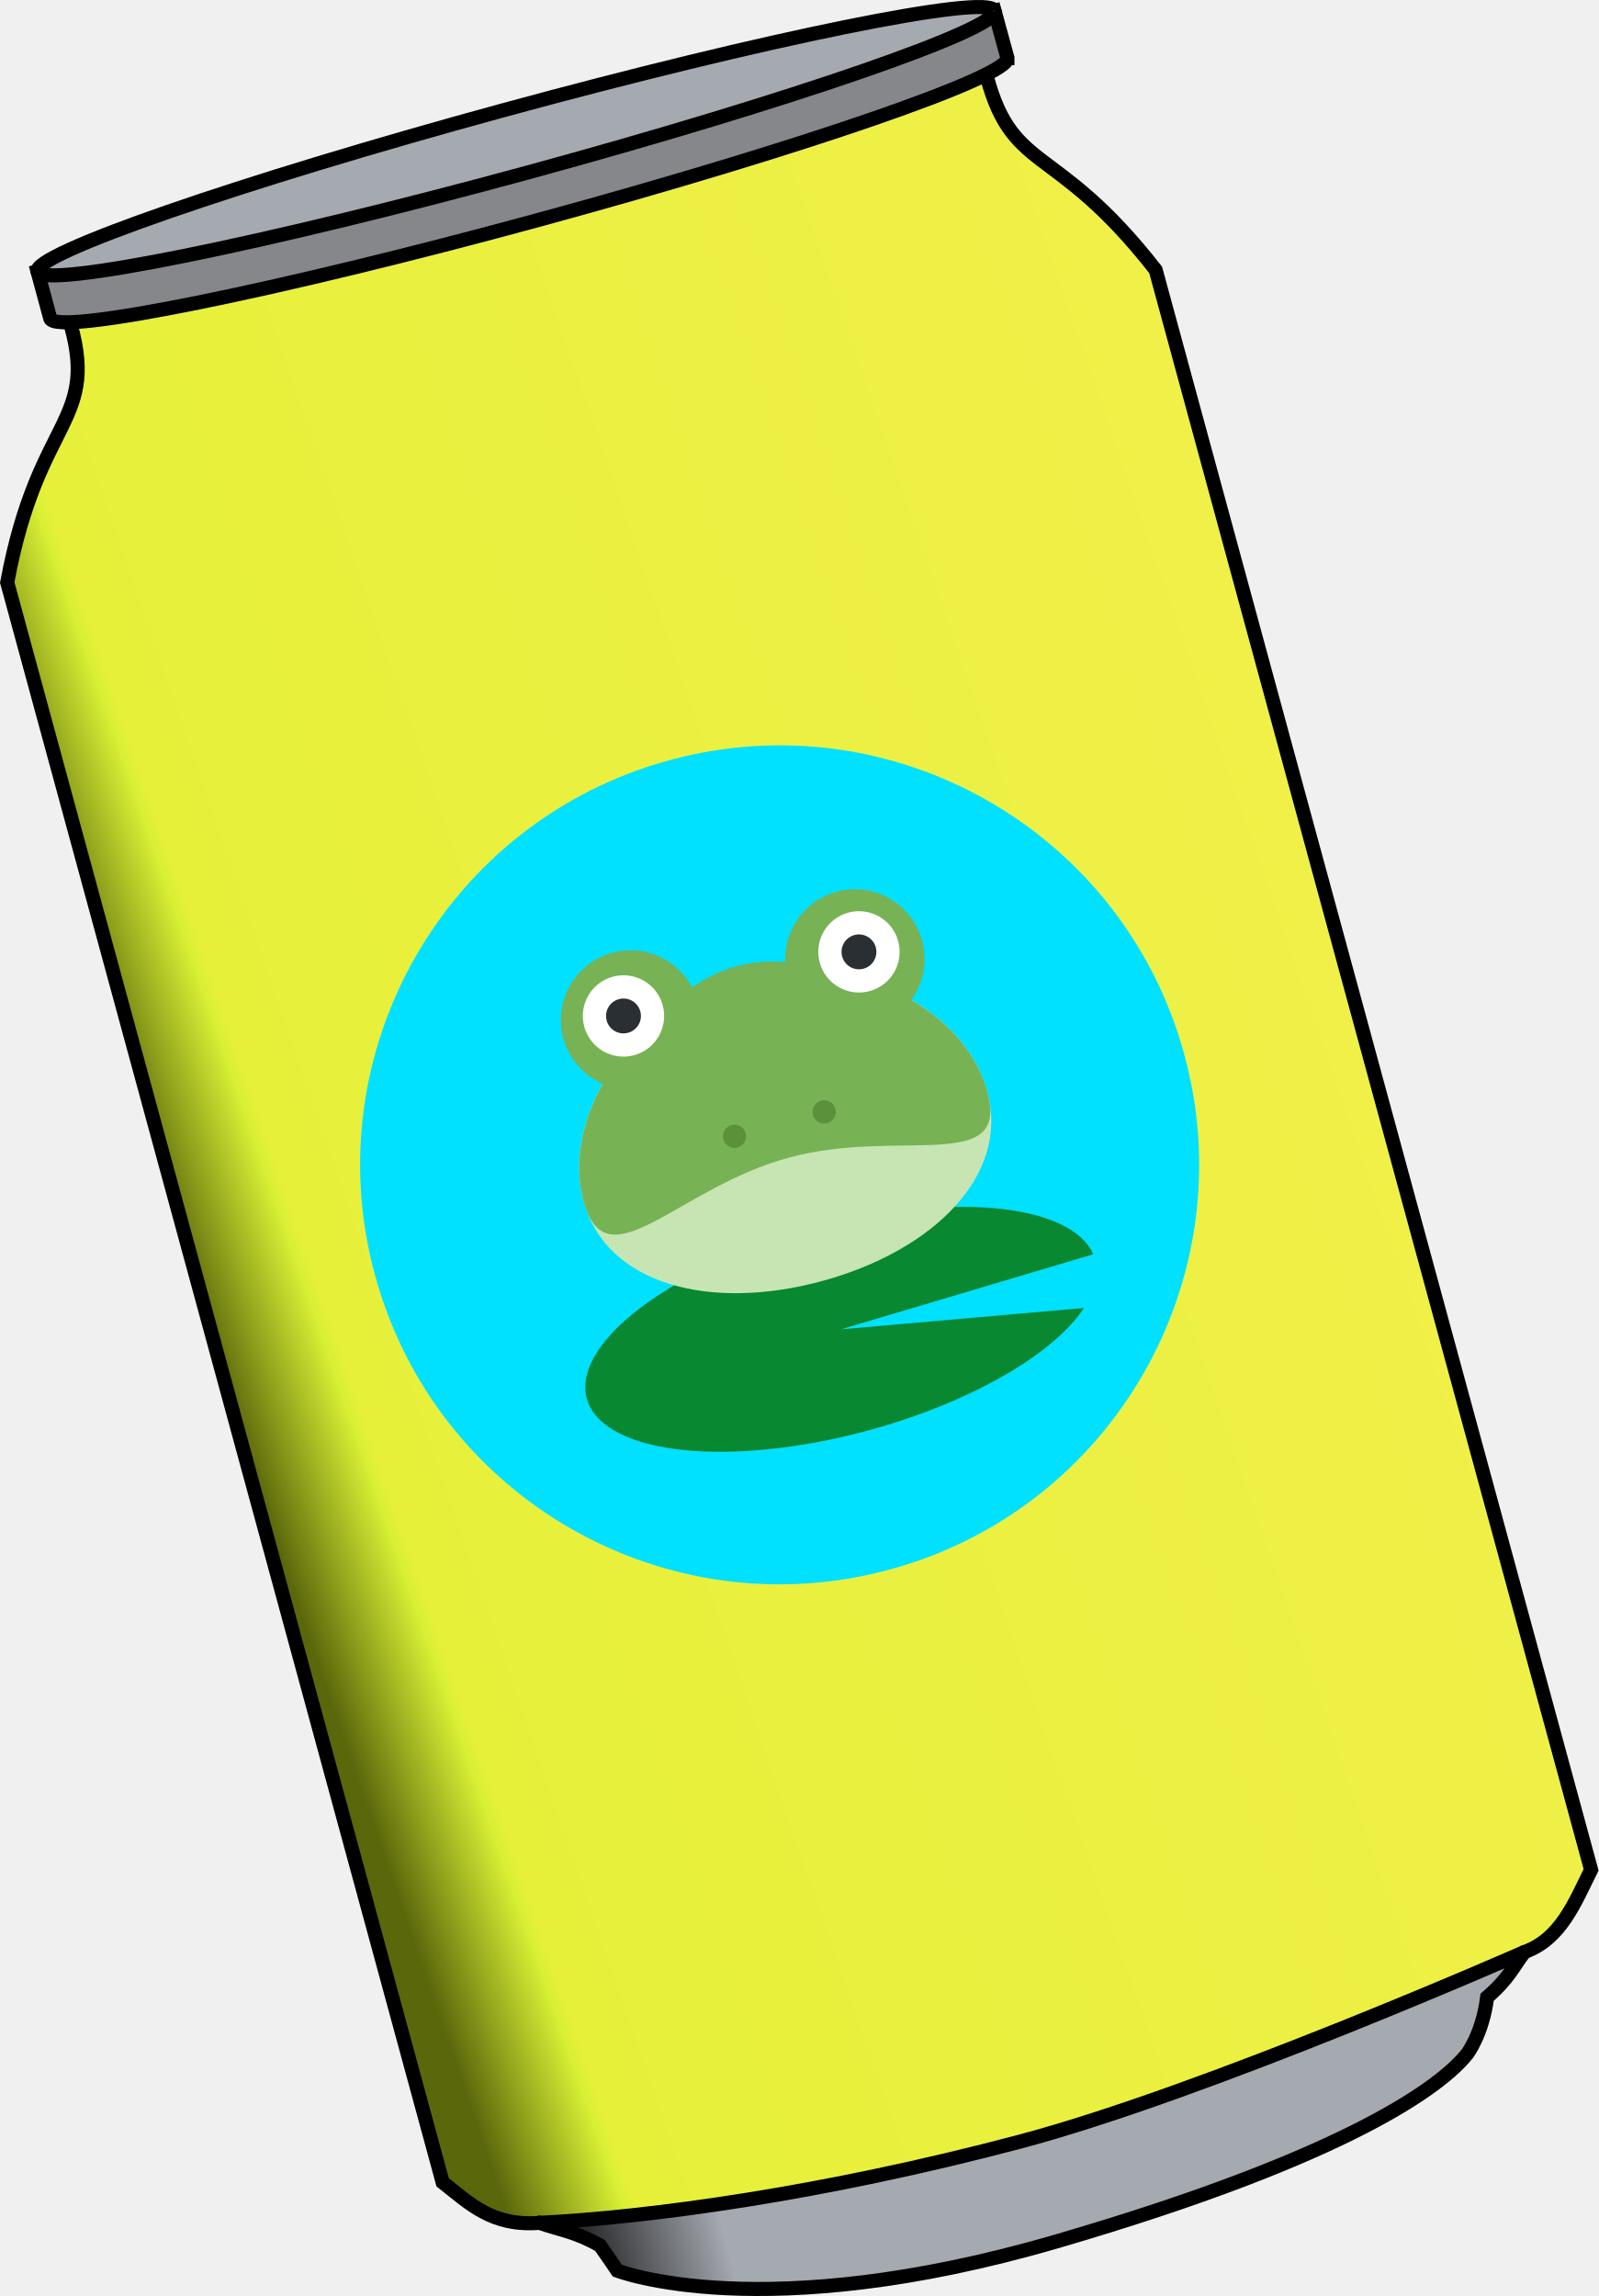
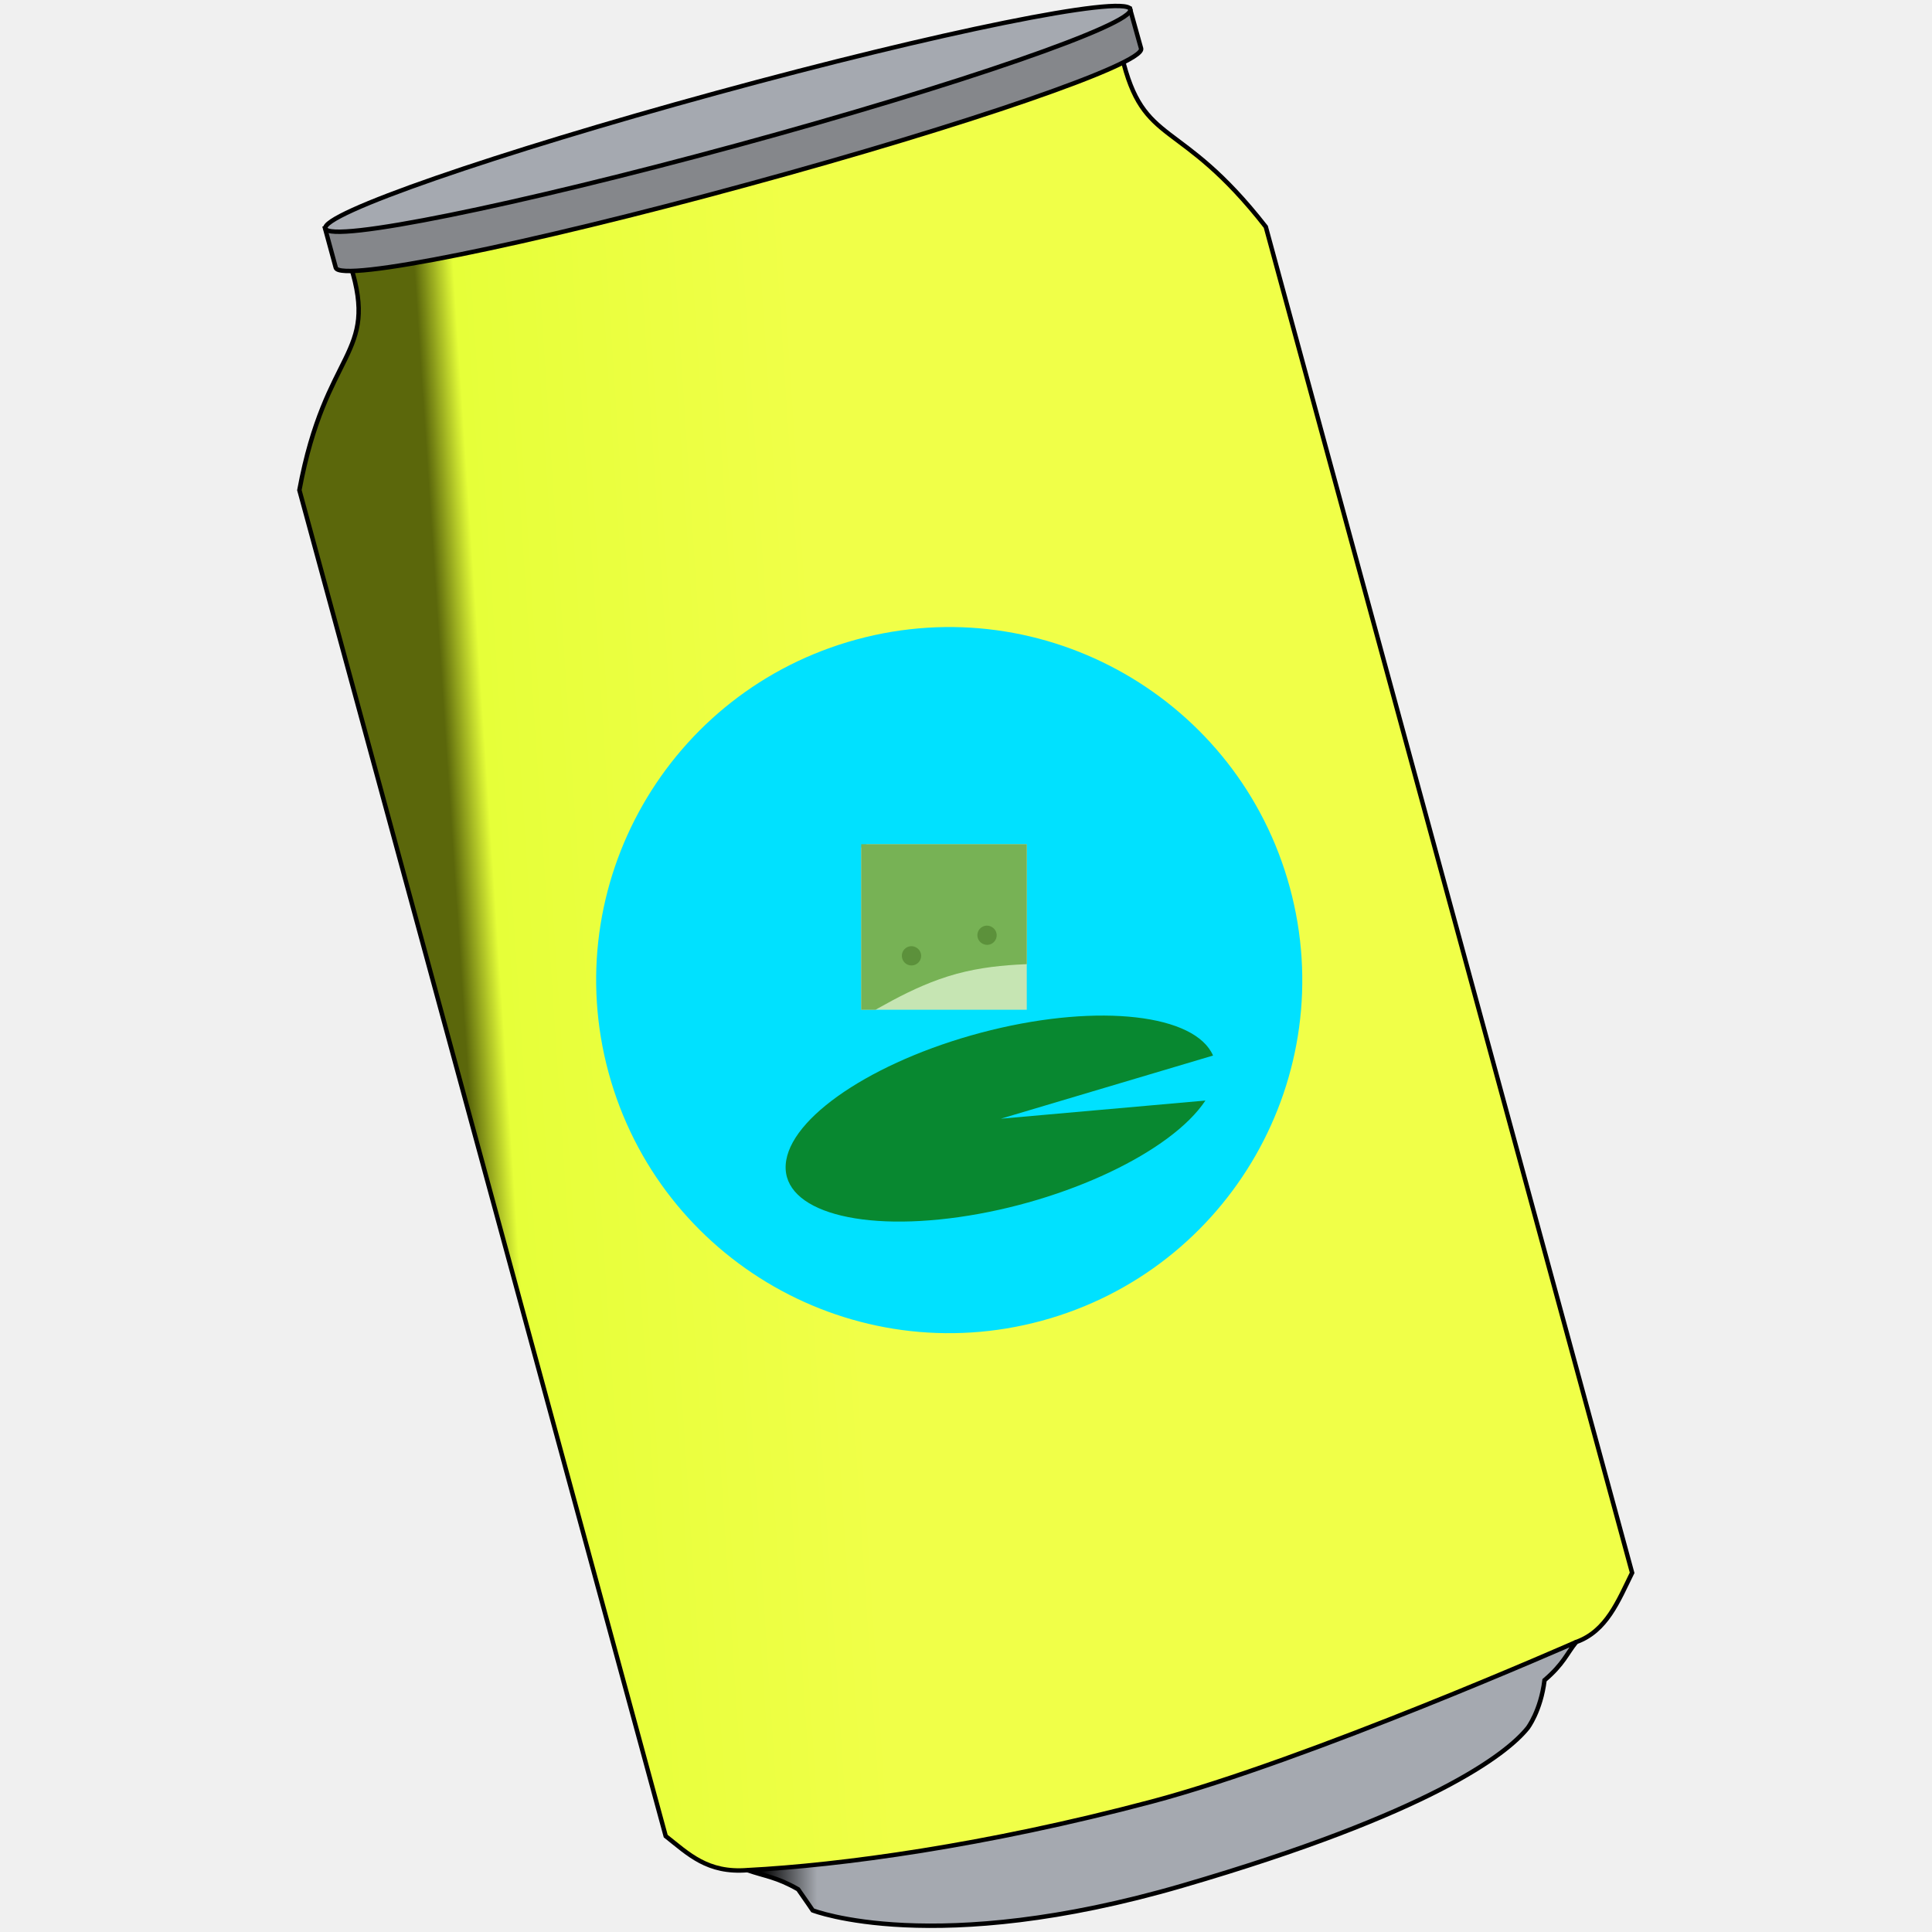
- <svg xmlns="http://www.w3.org/2000/svg" xmlns:xlink="http://www.w3.org/1999/xlink" id="svg8" version="1.1" viewBox="0 0 64.707 92.941" height="92.941mm" width="64.707mm">
-   <defs id="defs2">
-     <linearGradient id="linearGradient884">
-       <stop id="stop880" offset="0" style="stop-color:#000000;stop-opacity:1" />
-       <stop style="stop-color:#a5a9b0;stop-opacity:1;" offset="0.174" id="stop888" />
-       <stop id="stop882" offset="1" style="stop-color:#a5a9b0;stop-opacity:1" />
-     </linearGradient>
-     <linearGradient id="linearGradient866">
-       <stop id="stop862" offset="0" style="stop-color:#5b670b;stop-opacity:1" />
-       <stop style="stop-color:#e6ff39;stop-opacity:1" offset="0.103" id="stop870" />
-       <stop id="stop864" offset="1" style="stop-color:#f0ff48;stop-opacity:1" />
-     </linearGradient>
-     <clipPath clipPathUnits="userSpaceOnUse" id="clipPath16">
-       <path d="M 0,36 H 36 V 0 H 0 Z" id="path18" />
-     </clipPath>
-     <clipPath clipPathUnits="userSpaceOnUse" id="clipPath16-3">
-       <path d="M 0,36 H 36 V 0 H 0 Z" id="path18-5" />
-     </clipPath>
-     <clipPath clipPathUnits="userSpaceOnUse" id="clipPath16-3-3">
-       <path d="M 0,36 H 36 V 0 H 0 Z" id="path18-6" />
-     </clipPath>
-     <linearGradient gradientUnits="userSpaceOnUse" y2="142.59" x2="168.914" y1="151.253" x1="38.639" id="linearGradient868" xlink:href="#linearGradient866" />
-     <linearGradient gradientUnits="userSpaceOnUse" y2="260.694" x2="159.373" y1="260.694" x1="47.947" id="linearGradient886" xlink:href="#linearGradient884" />
-   </defs>
-   <g transform="translate(-60.61095,-146.357)" id="layer1">
-     <g style="stroke-width:1.523;stroke-miterlimit:4;stroke-dasharray:none" id="g4801" transform="matrix(0.3609411,-0.09823343,0.09823343,0.3609411,40.18791,149.9465)">
-       <path style="mix-blend-mode:darken;fill:url(#linearGradient868);fill-opacity:1;fill-rule:nonzero;stroke:#000000;stroke-width:1.523;stroke-miterlimit:4;stroke-dasharray:none;stroke-opacity:1" d="m 53.332,39.982 c 0.46,12.259 -5.865,9.374 -13.931,26.125 V 245.526 c 2.227,2.998 3.919,6.035 8.981,6.988 l 26.977,10.011 67.987,-4.169 15.578,-6.141 c 4.111,-0.323 6.6,-3.673 9.269,-6.688 V 66.106 C 161.177,49.359 155.676,52.247 156.077,39.991 l -47.324,0.53 z" id="rect4580" />
-       <path id="rect4546" transform="matrix(7.347589,1.999714,-1.999714,7.347589,-79.25258,-121.7351)" d="m 35.543,11.586 -13.6,3.701 0.182,0.672 a 0.472,7.048 74.775 0 0 6.947,-1.404 0.472,7.048 74.775 0 0 6.652,-2.297 0.472,7.048 74.775 0 0 0.002,0 v -0.004 l -0.002,-0.006 z" style="fill:#85878b;fill-opacity:1;fill-rule:nonzero;stroke:#000000;stroke-width:0.2;stroke-miterlimit:4;stroke-dasharray:none;stroke-opacity:1" />
-       <path style="fill:#a5a9b0;fill-opacity:1;fill-rule:nonzero;stroke:#000000;stroke-width:1.523;stroke-miterlimit:4;stroke-dasharray:none;stroke-opacity:1" id="path4529" d="m 158.75,34.489 a 53.673,3.597 0 0 1 -53.495,3.597 53.673,3.597 0 0 1 -53.849,-3.573 53.673,3.597 0 0 1 53.137,-3.621 53.673,3.597 0 0 1 54.202,3.549" />
-       <path style="fill:url(#linearGradient886);fill-opacity:1;stroke:#000000;stroke-width:1.523;stroke-linecap:butt;stroke-linejoin:miter;stroke-miterlimit:4;stroke-dasharray:none;stroke-opacity:1" d="m 48.381,252.514 c 1.997,1.386 3.373,1.843 5.654,4.082 0.856,2.354 0.761,2.171 1.086,3.108 0,0 13.481,10.036 46.733,9.437 33.252,-0.599 44.674,-5.355 48.156,-7.901 0,0 2.178,-1.641 3.707,-5.355 2.947,-1.427 3.593,-2.487 5.205,-3.67 0,0 -37.232,5.609 -58.117,5.467 -22.093,-0.15 -40.742,-2.621 -52.425,-5.168 z" id="path4578" />
-       <circle style="fill:#00e1ff;fill-opacity:1;fill-rule:nonzero;stroke:none;stroke-width:1.524;stroke-miterlimit:4;stroke-dasharray:none;stroke-opacity:1" id="path4632" cx="103.502" cy="148.862" r="45.385" />
-       <path style="fill:#088830;fill-opacity:1;fill-rule:nonzero;stroke:none;stroke-width:1.523;stroke-miterlimit:4;stroke-dasharray:none;stroke-opacity:1" id="path4653" d="m 131.216,172.455 a 28.519,11.332 0 0 1 -34.522,6.135 28.519,11.332 0 0 1 -19.496,-12.876 28.519,11.332 0 0 1 29.813,-9.245 28.519,11.332 0 0 1 26.697,10.643 l -28.469,0.667 z" />
-       <g style="stroke-width:1.211;stroke-miterlimit:4;stroke-dasharray:none" transform="matrix(1.257477,0,0,-1.257477,81.99775,164.7156)" id="g10-7">
-         <g style="stroke-width:1.211;stroke-miterlimit:4;stroke-dasharray:none" id="g12-5">
-           <g style="stroke-width:1.211;stroke-miterlimit:4;stroke-dasharray:none" clip-path="url(#clipPath16-3-3)" id="g14-3">
-             <g style="stroke-width:1.211;stroke-miterlimit:4;stroke-dasharray:none" transform="translate(36,14)" id="g20-5">
-               <path id="path22-6" style="fill:#c6e5b3;fill-opacity:1;fill-rule:nonzero;stroke:none;stroke-width:1.211;stroke-miterlimit:4;stroke-dasharray:none" d="m 0,0 c 0,-7.456 -8.059,-12 -18,-12 -9.941,0 -18,4.544 -18,12 0,7.456 8.059,15 18,15 C -8.059,15 0,7.456 0,0" />
-             </g>
-             <g style="stroke-width:1.211;stroke-miterlimit:4;stroke-dasharray:none" transform="translate(31.7549,23.3242)" id="g24-2">
-               <path id="path26-9" style="fill:#77b255;fill-opacity:1;fill-rule:nonzero;stroke:none;stroke-width:1.211;stroke-miterlimit:4;stroke-dasharray:none" d="m 0,0 c 1.368,1.1 2.245,2.785 2.245,4.676 0,3.313 -2.686,6 -6,6 -2.861,0 -5.25,-2.005 -5.85,-4.685 -1.289,0.483 -2.684,0.758 -4.15,0.758 -1.465,0 -2.861,-0.275 -4.149,-0.758 -0.601,2.68 -2.99,4.685 -5.851,4.685 -3.313,0 -6,-2.687 -6,-6 0,-1.891 0.878,-3.576 2.245,-4.676 -2.645,-2.68 -4.245,-6.009 -4.245,-9.324 0,-7.456 8.059,-1 18,-1 9.942,0 18,-6.456 18,1 C 4.245,-6.009 2.646,-2.68 0,0" />
-             </g>
-             <g style="stroke-width:1.211;stroke-miterlimit:4;stroke-dasharray:none" transform="translate(11,28.5)" id="g28-1">
-               <path id="path30-2" style="fill:#ffffff;fill-opacity:1;fill-rule:nonzero;stroke:none;stroke-width:1.211;stroke-miterlimit:4;stroke-dasharray:none" d="M 0,0 C 0,-1.933 -1.567,-3.5 -3.5,-3.5 -5.433,-3.5 -7,-1.933 -7,0 -7,1.933 -5.433,3.5 -3.5,3.5 -1.567,3.5 0,1.933 0,0" />
-             </g>
-             <g style="stroke-width:1.211;stroke-miterlimit:4;stroke-dasharray:none" transform="translate(9,28.5)" id="g32-7">
-               <path id="path34-0" style="fill:#292f33;fill-opacity:1;fill-rule:nonzero;stroke:none;stroke-width:1.211;stroke-miterlimit:4;stroke-dasharray:none" d="M 0,0 C 0,-0.829 -0.671,-1.5 -1.5,-1.5 -2.329,-1.5 -3,-0.829 -3,0 -3,0.829 -2.329,1.5 -1.5,1.5 -0.671,1.5 0,0.829 0,0" />
-             </g>
-             <g style="stroke-width:1.211;stroke-miterlimit:4;stroke-dasharray:none" transform="translate(32,28.5)" id="g36-9">
-               <path id="path38-3" style="fill:#ffffff;fill-opacity:1;fill-rule:nonzero;stroke:none;stroke-width:1.211;stroke-miterlimit:4;stroke-dasharray:none" d="M 0,0 C 0,-1.933 -1.566,-3.5 -3.5,-3.5 -5.434,-3.5 -7,-1.933 -7,0 -7,1.933 -5.434,3.5 -3.5,3.5 -1.566,3.5 0,1.933 0,0" />
-             </g>
-             <g style="stroke-width:1.211;stroke-miterlimit:4;stroke-dasharray:none" transform="translate(30,28.5)" id="g40-6">
-               <path id="path42-0" style="fill:#292f33;fill-opacity:1;fill-rule:nonzero;stroke:none;stroke-width:1.211;stroke-miterlimit:4;stroke-dasharray:none" d="M 0,0 C 0,-0.829 -0.672,-1.5 -1.5,-1.5 -2.328,-1.5 -3,-0.829 -3,0 -3,0.829 -2.328,1.5 -1.5,1.5 -0.672,1.5 0,0.829 0,0" />
-             </g>
-             <g style="stroke-width:1.211;stroke-miterlimit:4;stroke-dasharray:none" transform="translate(15,16)" id="g44-6">
-               <path id="path46-2" style="fill:#5c913b;fill-opacity:1;fill-rule:nonzero;stroke:none;stroke-width:1.211;stroke-miterlimit:4;stroke-dasharray:none" d="m 0,0 c 0,-0.553 -0.448,-1 -1,-1 -0.552,0 -1,0.447 -1,1 0,0.553 0.448,1 1,1 0.552,0 1,-0.447 1,-1" />
-             </g>
-             <g style="stroke-width:1.211;stroke-miterlimit:4;stroke-dasharray:none" transform="translate(23,16)" id="g48-6">
-               <path id="path50-1" style="fill:#5c913b;fill-opacity:1;fill-rule:nonzero;stroke:none;stroke-width:1.211;stroke-miterlimit:4;stroke-dasharray:none" d="m 0,0 c 0,-0.553 -0.447,-1 -1,-1 -0.553,0 -1,0.447 -1,1 0,0.553 0.447,1 1,1 0.553,0 1,-0.447 1,-1" />
+ <svg xmlns="http://www.w3.org/2000/svg" xmlns:xlink="http://www.w3.org/1999/xlink" version="1.1" id="svg8" x="0px" y="0px" viewBox="0 0 263.5 263.5" style="enable-background:new 0 0 263.5 263.5;" xml:space="preserve">
+   <style type="text/css">
+ 	.st0{fill:url(#rect4580_1_);stroke:#000000;stroke-width:1.615;stroke-miterlimit:4.241;}
+ 	.st1{fill:#85878B;stroke:#000000;stroke-width:1.615;stroke-miterlimit:32.298;}
+ 	.st2{fill:#A5A9B0;stroke:#000000;stroke-width:1.615;stroke-miterlimit:4.241;}
+ 	.st3{fill:url(#path4578_1_);stroke:#000000;stroke-width:1.615;stroke-miterlimit:4.241;}
+ 	.st4{fill:#00E1FF;}
+ 	.st5{fill:#088830;}
+ 	.st6{clip-path:url(#SVGID_2_);}
+ 	.st7{fill:#C6E5B3;}
+ 	.st8{fill:#77B255;}
+ 	.st9{fill:#FFFFFF;}
+ 	.st10{fill:#292F33;}
+ 	.st11{fill:#5C913B;}
+ </style>
+   <g id="g4801" transform="matrix(0.3609411,-0.09823343,0.09823343,0.3609411,40.18791,149.9465)">
+     <g>
+       <linearGradient id="rect4580_1_" gradientUnits="userSpaceOnUse" x1="-87.786" y1="-201.044" x2="42.489" y2="-192.38" gradientTransform="matrix(1.0231 0.2785 0.2785 -1.0231 204.0322 -148.4798)">
+         <stop offset="0" style="stop-color:#5B670B" />
+         <stop offset="0.103" style="stop-color:#E6FF39" />
+         <stop offset="1" style="stop-color:#F0FF48" />
+       </linearGradient>
+       <path id="rect4580" class="st0" d="M99.5-288c1.3,34.7-16.6,26.6-39.5,74.1l0,508.6    c6.3,8.5,11.1,17.1,25.5,19.8l76.5,28.4L354.7,331l44.2-17.4c11.7-0.9,18.7-10.4,26.3-19l0-508.6c-19.9-47.5-35.5-39.3-34.3-74    l-134.1,1.5L99.5-288z" />
+       <path id="rect4546" class="st1" d="M398.3-303.6l-304.2,0l0,15c0.5,5.6,68.8,10.2,152.7,10.1    c83.4,0,151-4.5,151.6-10.1c0,0,0,0,0,0l0-0.1l0-0.1L398.3-303.6z" />
+       <path id="path4529" class="st2" d="    M398.4-303.5c0,5.6-67.8,10.2-151.6,10.2c-83.8,0-152.1-4.5-152.6-10.1c-0.6-5.6,66.8-10.2,150.6-10.3    c83.8-0.1,152.5,4.4,153.6,10.1" />
+       <linearGradient id="path4578_1_" gradientUnits="userSpaceOnUse" x1="11.412" y1="-472.044" x2="122.838" y2="-472.044" gradientTransform="matrix(1.0231 0.2785 0.2785 -1.0231 204.0322 -148.4798)">
+         <stop offset="0" style="stop-color:#000000" />
+         <stop offset="0.174" style="stop-color:#A5A9B0" />
+         <stop offset="1" style="stop-color:#A5A9B0;stop-opacity:1" />
+       </linearGradient>
+       <path id="path4578" class="st3" d="M85.5,314.5    c5.7,3.9,9.6,5.2,16,11.6c2.4,6.7,2.2,6.2,3.1,8.8c0,0,38.2,28.4,132.5,26.7s126.6-15.2,136.5-22.4c0,0,6.2-4.7,10.5-15.2    c8.4-4,10.2-7.1,14.8-10.4c0,0-105.5,15.9-164.7,15.5C171.5,328.7,118.6,321.7,85.5,314.5z" />
+     </g>
+     <g>
+       <circle id="path4632" class="st4" cx="241.7" cy="20.7" r="128.7" />
+       <path id="path4653" class="st5" d="    M320.3,87.6c-16.9,14.8-58.9,22.3-97.9,17.4c-39-4.9-62.7-20.5-55.3-36.5c7.4-16,43.7-27.2,84.5-26.2s73.3,14,75.7,30.2l-80.7,1.9    L320.3,87.6z" />
+       <g id="g10-7" transform="matrix(1.257477,0,0,-1.257477,81.99775,164.7156)">
+         <g id="g12-5">
+           <g>
+             <defs>
+               <rect id="SVGID_1_" x="105.6" y="105.8" transform="matrix(0.9649 -0.2626 0.2626 0.9649 -29.5475 38.5868)" width="48" height="48" />
+             </defs>
+             <clipPath id="SVGID_2_">
+               <use xlink:href="#SVGID_1_" style="overflow:visible;" />
+             </clipPath>
+             <g id="g14-3" class="st6">
+               <g id="g20-5" transform="translate(36,14)">
+                 <path id="path22-6" class="st7" d="M144.6,104.5c0-21.1-22.8-34-51-34s-51,12.9-51,34         c0,21.1,22.8,42.5,51,42.5S144.6,125.6,144.6,104.5" />
+               </g>
+               <g id="g24-2" transform="translate(31.7549,23.3242)">
+                 <path id="path26-9" class="st8" d="M136.8,121.6c3.9,3.1,6.4,7.9,6.4,13.3         c0,9.4-7.6,17-17,17c-8.1,0-14.9-5.7-16.6-13.3c-3.7,1.4-7.6,2.1-11.8,2.1c-4.2,0-8.1-0.8-11.8-2.1         c-1.7,7.6-8.5,13.3-16.6,13.3c-9.4,0-17-7.6-17-17c0-5.4,2.5-10.1,6.4-13.3c-7.5-7.6-12-17-12-26.4c0-21.1,22.8-2.8,51-2.8         c28.2,0,51-18.3,51,2.8C148.9,104.6,144.3,114,136.8,121.6" />
+               </g>
+               <g id="g28-1" transform="translate(11,28.5)">
+                 <path id="path30-2" class="st9" d="M98.7,131.1c0-5.5-4.4-9.9-9.9-9.9         c-5.5,0-9.9,4.4-9.9,9.9c0,5.5,4.4,9.9,9.9,9.9C94.3,141,98.7,136.6,98.7,131.1" />
+               </g>
+               <g id="g32-7" transform="translate(9,28.5)">
+                 <path id="path34-0" class="st10" d="M95.1,131.1c0-2.3-1.9-4.3-4.3-4.3s-4.3,1.9-4.3,4.3         c0,2.3,1.9,4.3,4.3,4.3S95.1,133.4,95.1,131.1" />
+               </g>
+               <g id="g36-9" transform="translate(32,28.5)">
+                 <path id="path38-3" class="st9" d="M137.3,131.1c0-5.5-4.4-9.9-9.9-9.9s-9.9,4.4-9.9,9.9         c0,5.5,4.4,9.9,9.9,9.9C132.8,141,137.3,136.6,137.3,131.1" />
+               </g>
+               <g id="g40-6" transform="translate(30,28.5)">
+                 <path id="path42-0" class="st10" d="M133.6,131.1c0-2.3-1.9-4.3-4.3-4.3         c-2.3,0-4.3,1.9-4.3,4.3c0,2.3,1.9,4.3,4.3,4.3C131.7,135.4,133.6,133.4,133.6,131.1" />
+               </g>
+               <g id="g44-6" transform="translate(15,16)">
+                 <path id="path46-2" class="st11" d="M106.1,108.2c0-1.6-1.3-2.8-2.8-2.8         c-1.6,0-2.8,1.3-2.8,2.8c0,1.6,1.3,2.8,2.8,2.8S106.1,109.7,106.1,108.2" />
+               </g>
+               <g id="g48-6" transform="translate(23,16)">
+                 <path id="path50-1" class="st11" d="M120.8,108.2c0-1.6-1.3-2.8-2.8-2.8s-2.8,1.3-2.8,2.8         c0,1.6,1.3,2.8,2.8,2.8S120.8,109.7,120.8,108.2" />
+               </g>
            </g>
          </g>
        </g>
      </g>
    </g>
  </g>
</svg>
